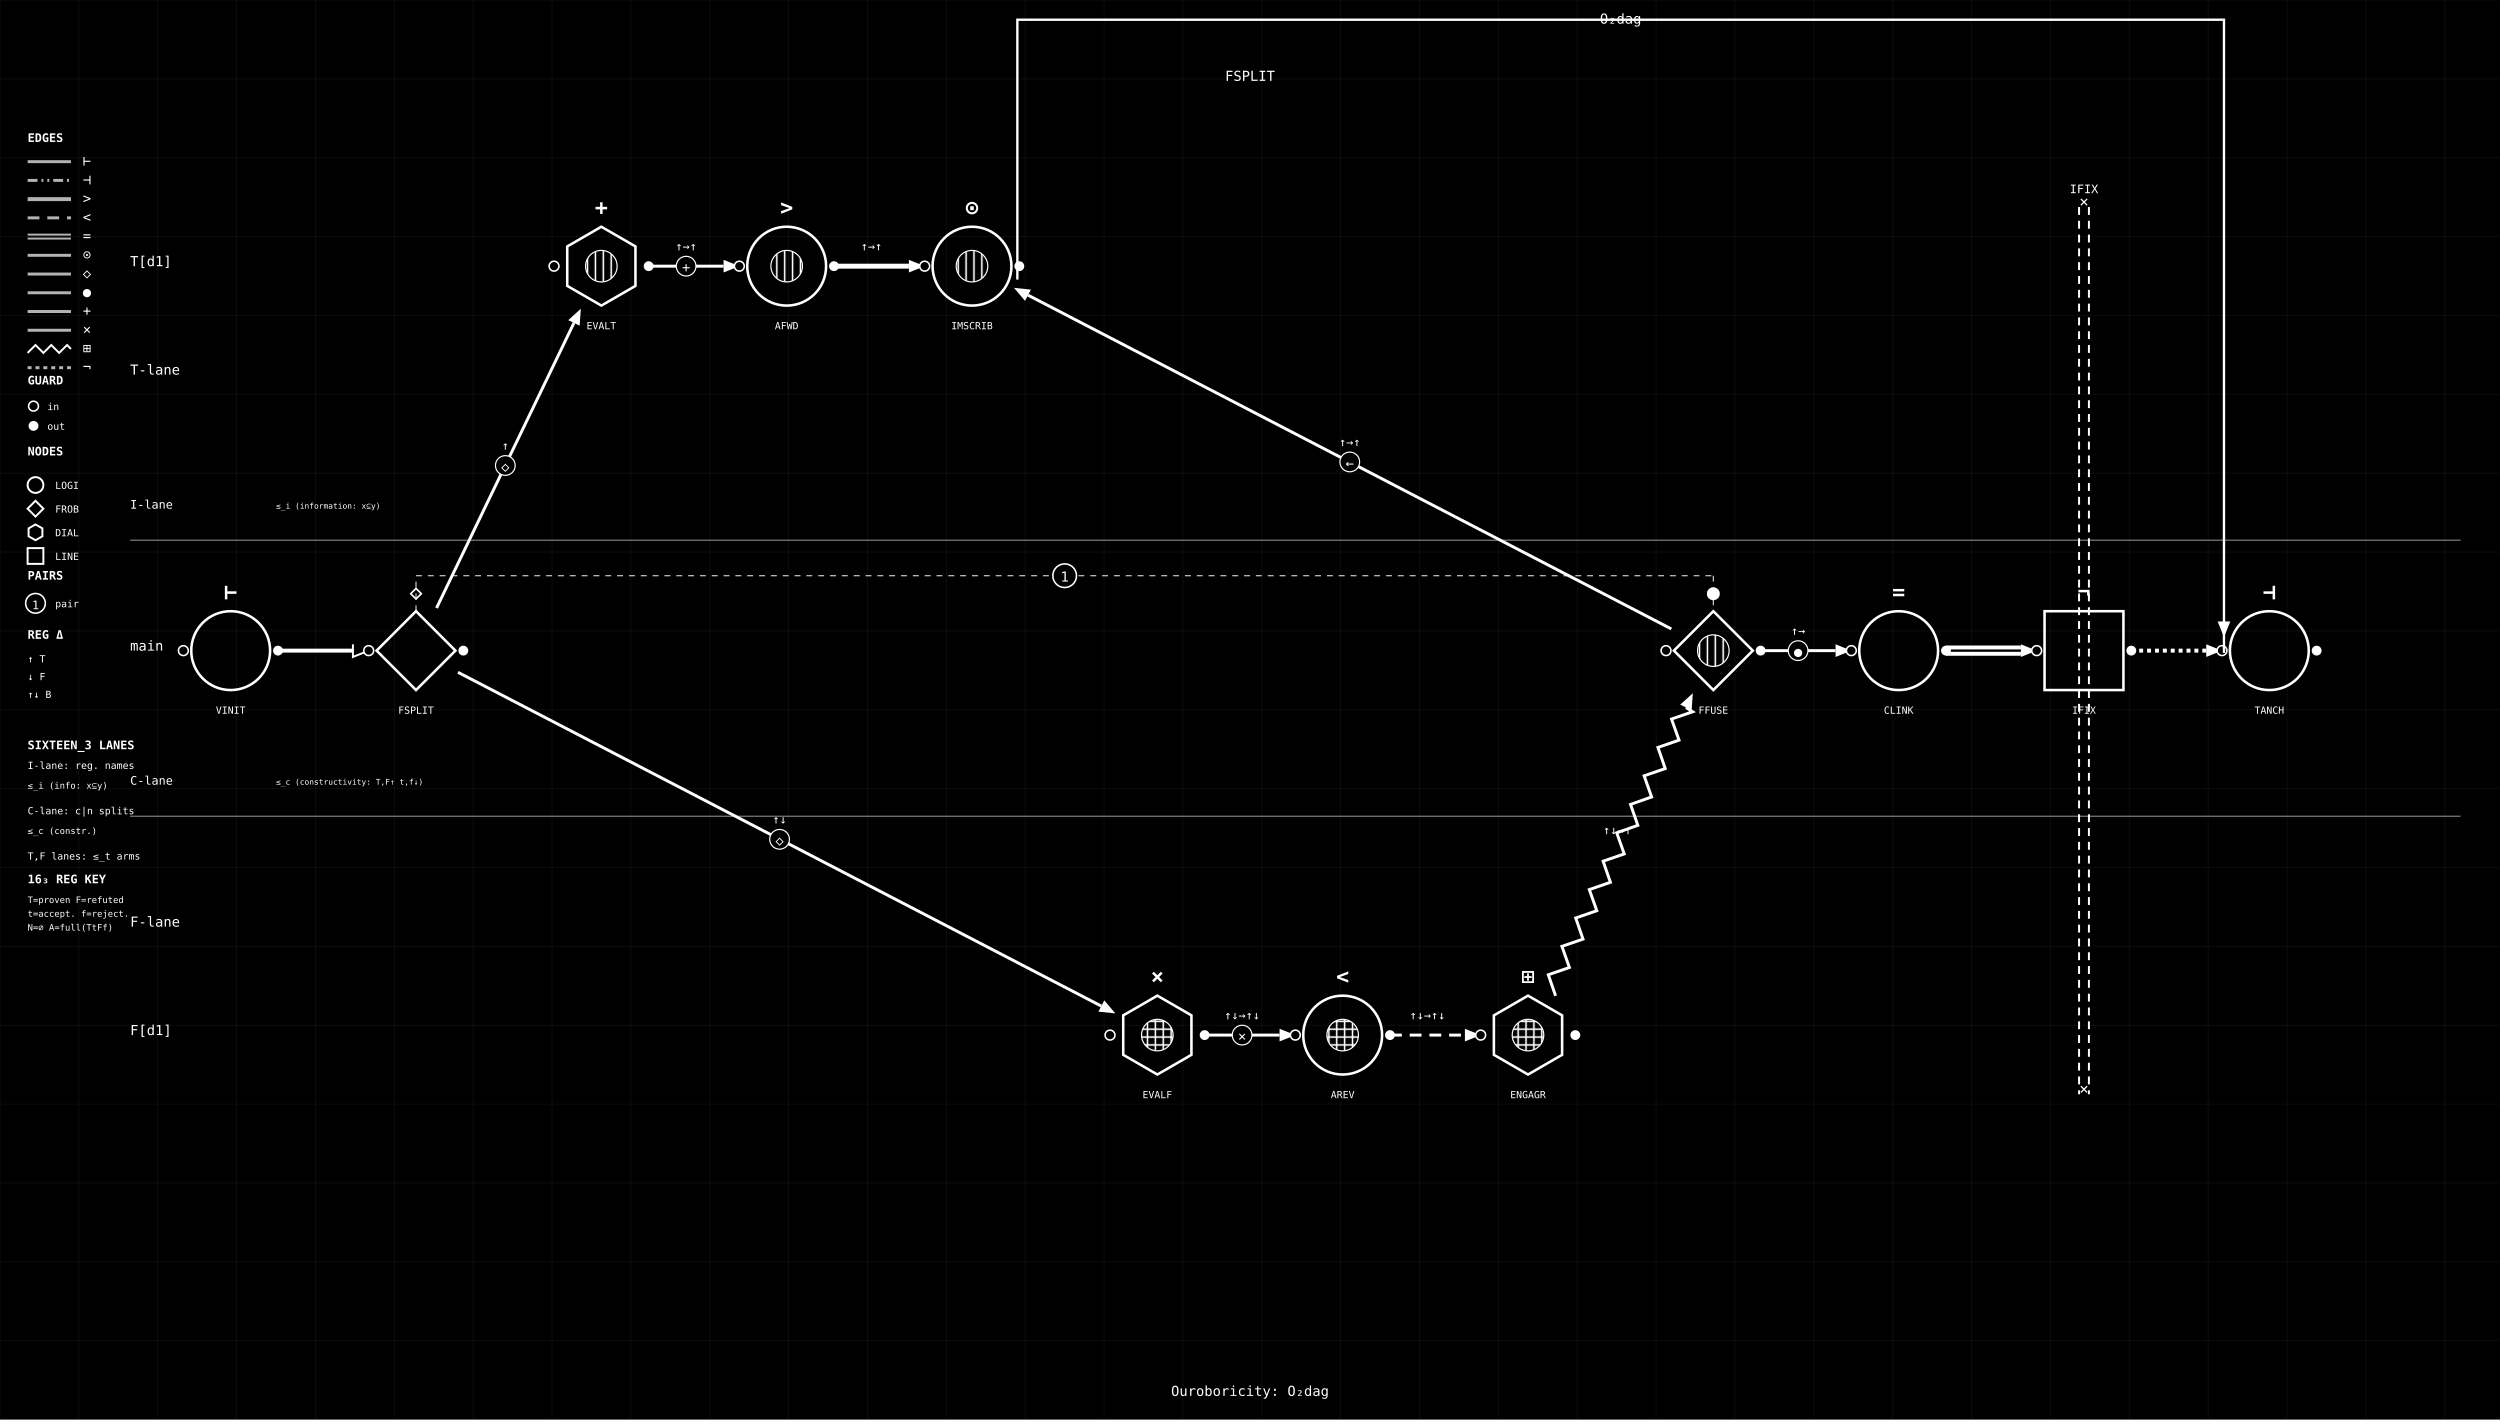
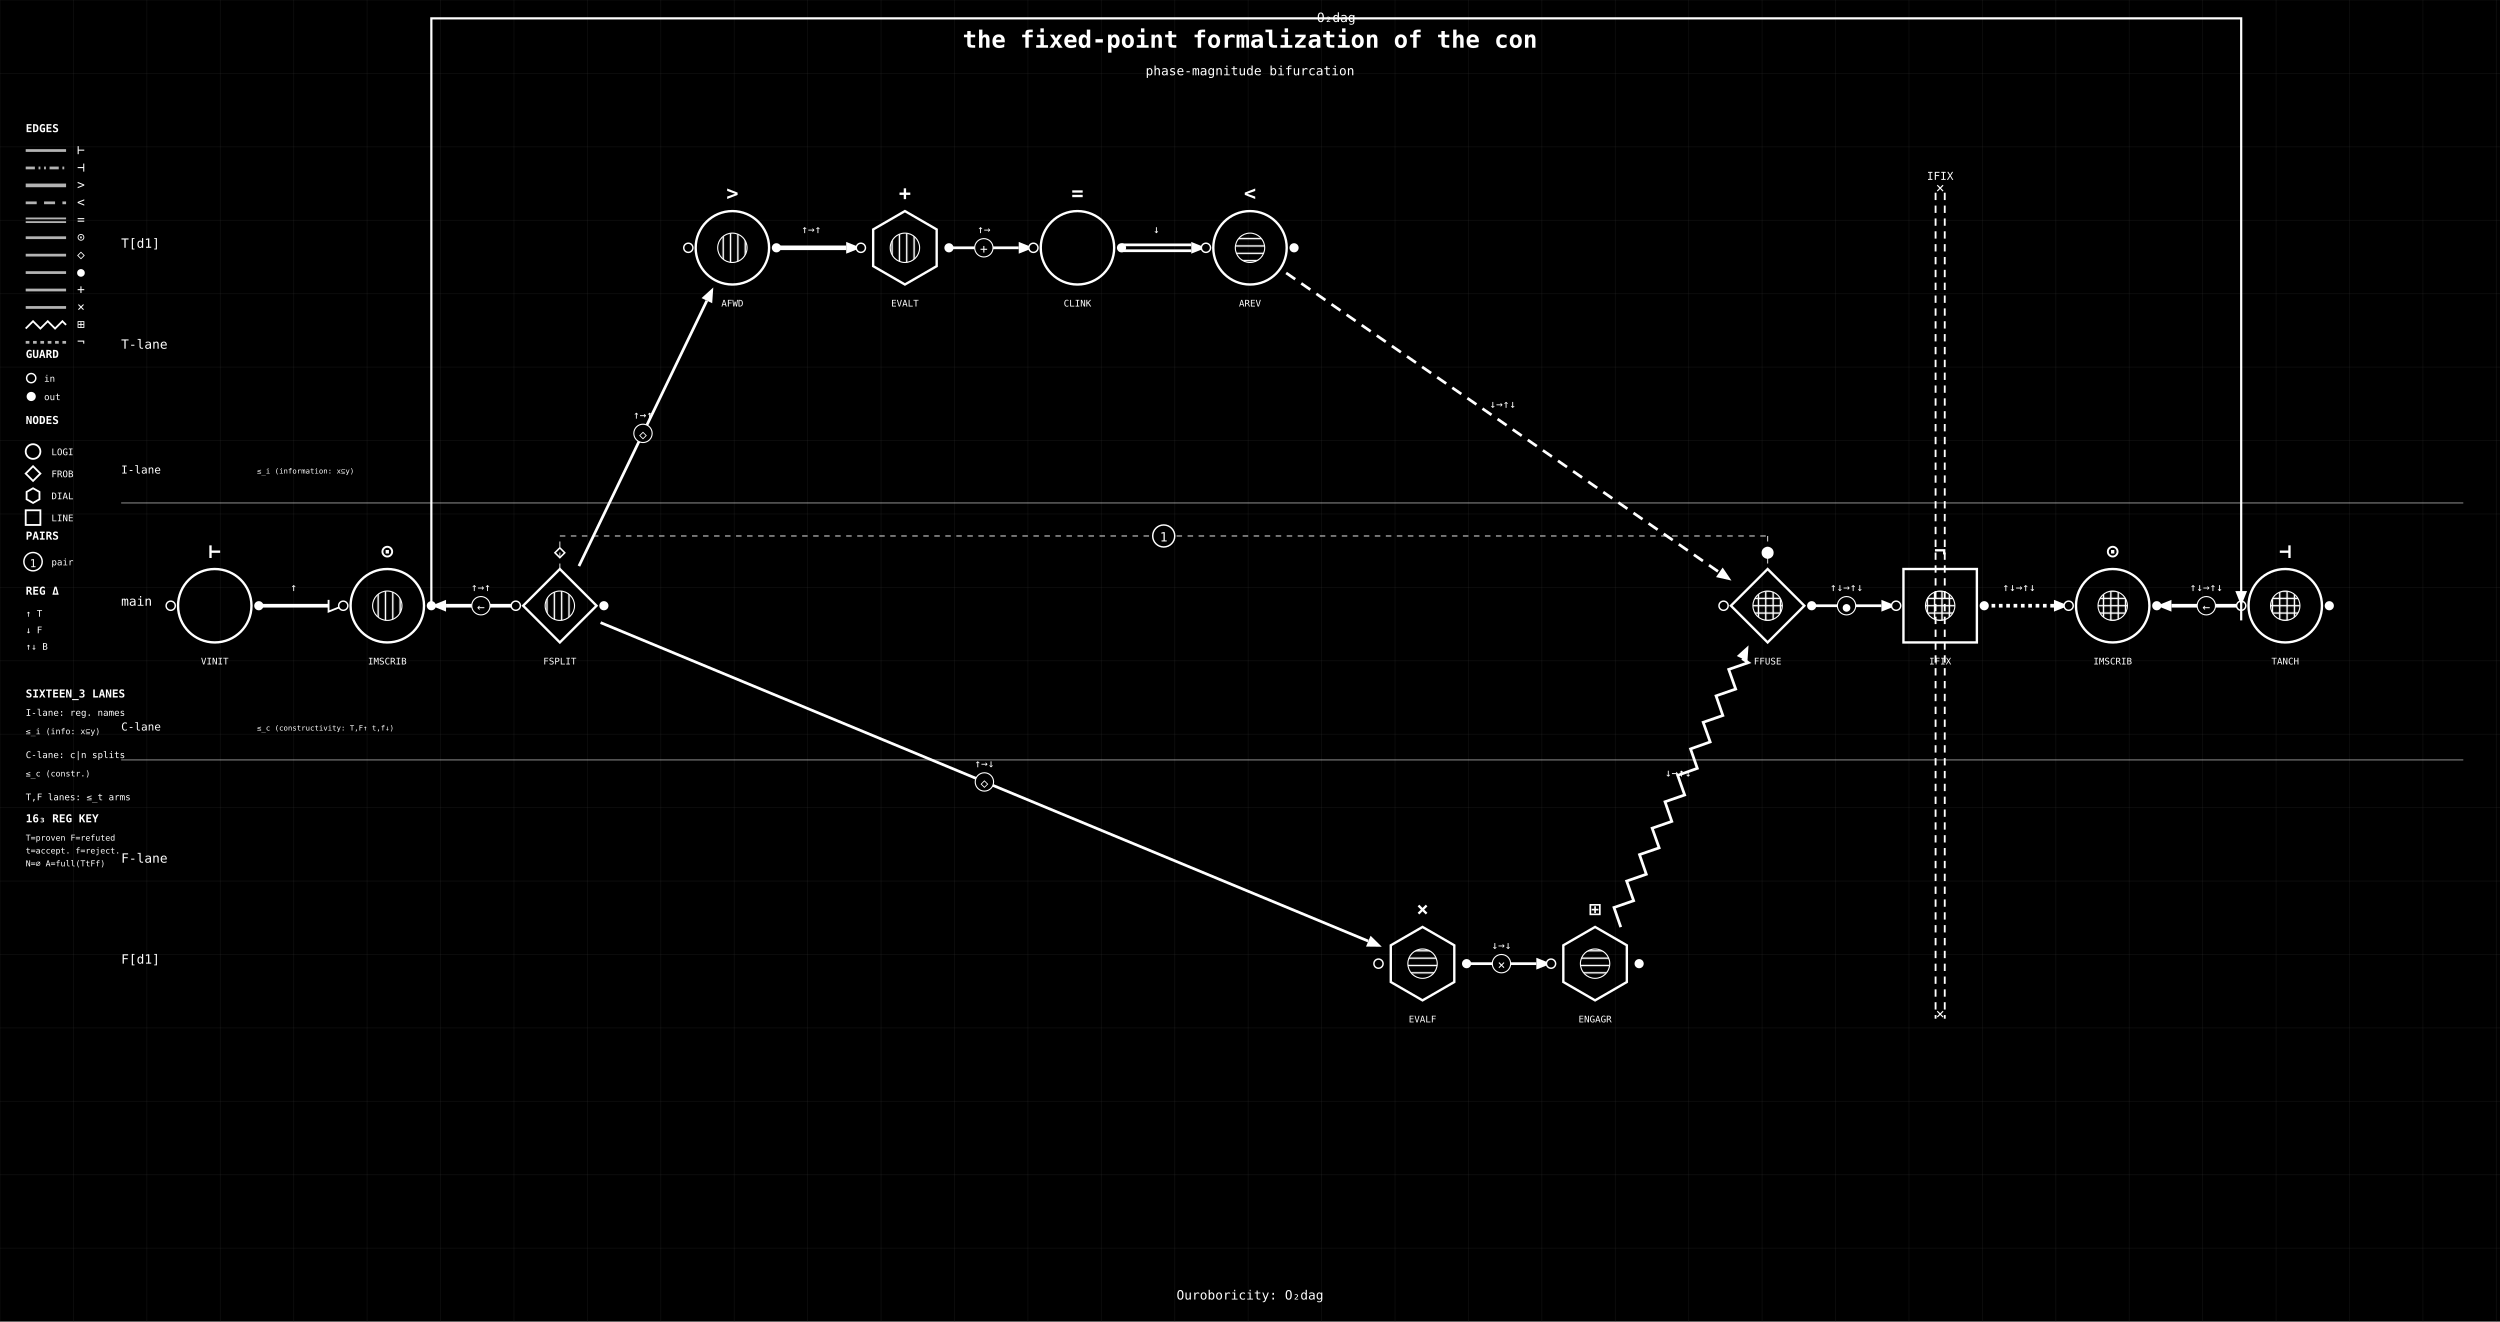
- <svg xmlns="http://www.w3.org/2000/svg" viewBox="0 0 1268 720">
-   <rect width="1268" height="720" fill="#000000" />
+ <svg xmlns="http://www.w3.org/2000/svg" viewBox="0 0 1362 720">
+   <rect width="1362" height="720" fill="#000000" />
  <defs>
    <pattern id="hatch-T" width="4" height="4" patternUnits="userSpaceOnUse">
      <path d="M2,0 L2,4" stroke="#ffffff" stroke-width="0.8" />
    </pattern>
    <pattern id="hatch-F" width="4" height="4" patternUnits="userSpaceOnUse">
      <path d="M0,2 L4,2" stroke="#ffffff" stroke-width="0.8" />
    </pattern>
    <pattern id="hatch-B" width="4" height="4" patternUnits="userSpaceOnUse">
      <path d="M2,0 L2,4 M0,2 L4,2" stroke="#ffffff" stroke-width="0.8" />
    </pattern>
  </defs>
  <line x1="0.0" y1="0.0" x2="0.0" y2="720.0" stroke="#333333" stroke-width="0.4" opacity="0.3" />
  <line x1="40.0" y1="0.0" x2="40.0" y2="720.0" stroke="#333333" stroke-width="0.4" opacity="0.3" />
  <line x1="80.0" y1="0.0" x2="80.0" y2="720.0" stroke="#333333" stroke-width="0.4" opacity="0.3" />
  <line x1="120.0" y1="0.0" x2="120.0" y2="720.0" stroke="#333333" stroke-width="0.4" opacity="0.3" />
  <line x1="160.0" y1="0.0" x2="160.0" y2="720.0" stroke="#333333" stroke-width="0.4" opacity="0.3" />
  <line x1="200.0" y1="0.0" x2="200.0" y2="720.0" stroke="#333333" stroke-width="0.4" opacity="0.3" />
  <line x1="240.0" y1="0.0" x2="240.0" y2="720.0" stroke="#333333" stroke-width="0.4" opacity="0.3" />
  <line x1="280.0" y1="0.0" x2="280.0" y2="720.0" stroke="#333333" stroke-width="0.4" opacity="0.3" />
  <line x1="320.0" y1="0.0" x2="320.0" y2="720.0" stroke="#333333" stroke-width="0.4" opacity="0.3" />
  <line x1="360.0" y1="0.0" x2="360.0" y2="720.0" stroke="#333333" stroke-width="0.4" opacity="0.3" />
  <line x1="400.0" y1="0.0" x2="400.0" y2="720.0" stroke="#333333" stroke-width="0.4" opacity="0.3" />
  <line x1="440.0" y1="0.0" x2="440.0" y2="720.0" stroke="#333333" stroke-width="0.4" opacity="0.3" />
  <line x1="480.0" y1="0.0" x2="480.0" y2="720.0" stroke="#333333" stroke-width="0.4" opacity="0.3" />
  <line x1="520.0" y1="0.0" x2="520.0" y2="720.0" stroke="#333333" stroke-width="0.4" opacity="0.3" />
  <line x1="560.0" y1="0.0" x2="560.0" y2="720.0" stroke="#333333" stroke-width="0.4" opacity="0.3" />
  <line x1="600.0" y1="0.0" x2="600.0" y2="720.0" stroke="#333333" stroke-width="0.4" opacity="0.3" />
  <line x1="640.0" y1="0.0" x2="640.0" y2="720.0" stroke="#333333" stroke-width="0.4" opacity="0.3" />
  <line x1="680.0" y1="0.0" x2="680.0" y2="720.0" stroke="#333333" stroke-width="0.4" opacity="0.3" />
  <line x1="720.0" y1="0.0" x2="720.0" y2="720.0" stroke="#333333" stroke-width="0.4" opacity="0.3" />
  <line x1="760.0" y1="0.0" x2="760.0" y2="720.0" stroke="#333333" stroke-width="0.4" opacity="0.3" />
  <line x1="800.0" y1="0.0" x2="800.0" y2="720.0" stroke="#333333" stroke-width="0.4" opacity="0.3" />
  <line x1="840.0" y1="0.0" x2="840.0" y2="720.0" stroke="#333333" stroke-width="0.4" opacity="0.3" />
  <line x1="880.0" y1="0.0" x2="880.0" y2="720.0" stroke="#333333" stroke-width="0.4" opacity="0.3" />
  <line x1="920.0" y1="0.0" x2="920.0" y2="720.0" stroke="#333333" stroke-width="0.4" opacity="0.3" />
  <line x1="960.0" y1="0.0" x2="960.0" y2="720.0" stroke="#333333" stroke-width="0.4" opacity="0.3" />
  <line x1="1000.0" y1="0.0" x2="1000.0" y2="720.0" stroke="#333333" stroke-width="0.4" opacity="0.3" />
  <line x1="1040.0" y1="0.0" x2="1040.0" y2="720.0" stroke="#333333" stroke-width="0.4" opacity="0.3" />
  <line x1="1080.0" y1="0.0" x2="1080.0" y2="720.0" stroke="#333333" stroke-width="0.4" opacity="0.3" />
  <line x1="1120.0" y1="0.0" x2="1120.0" y2="720.0" stroke="#333333" stroke-width="0.4" opacity="0.3" />
  <line x1="1160.0" y1="0.0" x2="1160.0" y2="720.0" stroke="#333333" stroke-width="0.4" opacity="0.3" />
  <line x1="1200.0" y1="0.0" x2="1200.0" y2="720.0" stroke="#333333" stroke-width="0.4" opacity="0.3" />
  <line x1="1240.0" y1="0.0" x2="1240.0" y2="720.0" stroke="#333333" stroke-width="0.4" opacity="0.3" />
-   <line x1="0.0" y1="0.0" x2="1268.0" y2="0.0" stroke="#333333" stroke-width="0.4" opacity="0.3" />
-   <line x1="0.0" y1="40.0" x2="1268.0" y2="40.0" stroke="#333333" stroke-width="0.4" opacity="0.3" />
-   <line x1="0.0" y1="80.0" x2="1268.0" y2="80.0" stroke="#333333" stroke-width="0.4" opacity="0.3" />
-   <line x1="0.0" y1="120.0" x2="1268.0" y2="120.0" stroke="#333333" stroke-width="0.4" opacity="0.3" />
-   <line x1="0.0" y1="160.0" x2="1268.0" y2="160.0" stroke="#333333" stroke-width="0.4" opacity="0.3" />
-   <line x1="0.0" y1="200.0" x2="1268.0" y2="200.0" stroke="#333333" stroke-width="0.4" opacity="0.3" />
-   <line x1="0.0" y1="240.0" x2="1268.0" y2="240.0" stroke="#333333" stroke-width="0.4" opacity="0.3" />
-   <line x1="0.0" y1="280.0" x2="1268.0" y2="280.0" stroke="#333333" stroke-width="0.4" opacity="0.3" />
-   <line x1="0.0" y1="320.0" x2="1268.0" y2="320.0" stroke="#333333" stroke-width="0.4" opacity="0.3" />
-   <line x1="0.0" y1="360.0" x2="1268.0" y2="360.0" stroke="#333333" stroke-width="0.4" opacity="0.3" />
-   <line x1="0.0" y1="400.0" x2="1268.0" y2="400.0" stroke="#333333" stroke-width="0.4" opacity="0.3" />
-   <line x1="0.0" y1="440.0" x2="1268.0" y2="440.0" stroke="#333333" stroke-width="0.4" opacity="0.3" />
-   <line x1="0.0" y1="480.0" x2="1268.0" y2="480.0" stroke="#333333" stroke-width="0.4" opacity="0.3" />
-   <line x1="0.0" y1="520.0" x2="1268.0" y2="520.0" stroke="#333333" stroke-width="0.4" opacity="0.3" />
-   <line x1="0.0" y1="560.0" x2="1268.0" y2="560.0" stroke="#333333" stroke-width="0.4" opacity="0.3" />
-   <line x1="0.0" y1="600.0" x2="1268.0" y2="600.0" stroke="#333333" stroke-width="0.4" opacity="0.3" />
-   <line x1="0.0" y1="640.0" x2="1268.0" y2="640.0" stroke="#333333" stroke-width="0.4" opacity="0.3" />
-   <line x1="0.0" y1="680.0" x2="1268.0" y2="680.0" stroke="#333333" stroke-width="0.4" opacity="0.3" />
-   <text x="634.0" y="26.0" fill="#ffffff" font-size="13" text-anchor="middle" font-family="monospace" font-weight="bold" />
-   <text x="634.0" y="41.0" fill="#ffffff" font-size="7" text-anchor="middle" font-family="monospace">FSPLIT</text>
+   <line x1="1280.0" y1="0.0" x2="1280.0" y2="720.0" stroke="#333333" stroke-width="0.4" opacity="0.3" />
+   <line x1="1320.0" y1="0.0" x2="1320.0" y2="720.0" stroke="#333333" stroke-width="0.4" opacity="0.3" />
+   <line x1="1360.0" y1="0.0" x2="1360.0" y2="720.0" stroke="#333333" stroke-width="0.4" opacity="0.3" />
+   <line x1="0.0" y1="0.0" x2="1362.0" y2="0.0" stroke="#333333" stroke-width="0.4" opacity="0.3" />
+   <line x1="0.0" y1="40.0" x2="1362.0" y2="40.0" stroke="#333333" stroke-width="0.4" opacity="0.3" />
+   <line x1="0.0" y1="80.0" x2="1362.0" y2="80.0" stroke="#333333" stroke-width="0.4" opacity="0.3" />
+   <line x1="0.0" y1="120.0" x2="1362.0" y2="120.0" stroke="#333333" stroke-width="0.4" opacity="0.3" />
+   <line x1="0.0" y1="160.0" x2="1362.0" y2="160.0" stroke="#333333" stroke-width="0.4" opacity="0.3" />
+   <line x1="0.0" y1="200.0" x2="1362.0" y2="200.0" stroke="#333333" stroke-width="0.4" opacity="0.3" />
+   <line x1="0.0" y1="240.0" x2="1362.0" y2="240.0" stroke="#333333" stroke-width="0.4" opacity="0.3" />
+   <line x1="0.0" y1="280.0" x2="1362.0" y2="280.0" stroke="#333333" stroke-width="0.4" opacity="0.3" />
+   <line x1="0.0" y1="320.0" x2="1362.0" y2="320.0" stroke="#333333" stroke-width="0.4" opacity="0.3" />
+   <line x1="0.0" y1="360.0" x2="1362.0" y2="360.0" stroke="#333333" stroke-width="0.4" opacity="0.3" />
+   <line x1="0.0" y1="400.0" x2="1362.0" y2="400.0" stroke="#333333" stroke-width="0.4" opacity="0.3" />
+   <line x1="0.0" y1="440.0" x2="1362.0" y2="440.0" stroke="#333333" stroke-width="0.4" opacity="0.3" />
+   <line x1="0.0" y1="480.0" x2="1362.0" y2="480.0" stroke="#333333" stroke-width="0.4" opacity="0.3" />
+   <line x1="0.0" y1="520.0" x2="1362.0" y2="520.0" stroke="#333333" stroke-width="0.4" opacity="0.3" />
+   <line x1="0.0" y1="560.0" x2="1362.0" y2="560.0" stroke="#333333" stroke-width="0.4" opacity="0.3" />
+   <line x1="0.0" y1="600.0" x2="1362.0" y2="600.0" stroke="#333333" stroke-width="0.4" opacity="0.3" />
+   <line x1="0.0" y1="640.0" x2="1362.0" y2="640.0" stroke="#333333" stroke-width="0.4" opacity="0.3" />
+   <line x1="0.0" y1="680.0" x2="1362.0" y2="680.0" stroke="#333333" stroke-width="0.4" opacity="0.3" />
+   <text x="681.0" y="26.0" fill="#ffffff" font-size="13" text-anchor="middle" font-family="monospace" font-weight="bold">the fixed-point formalization of the con</text>
+   <text x="681.0" y="41.0" fill="#ffffff" font-size="7" text-anchor="middle" font-family="monospace">phase-magnitude bifurcation</text>
  <text x="66.0" y="190.0" fill="#ffffff" font-size="7" text-anchor="start" font-family="monospace">T-lane</text>
  <text x="66.0" y="135.0" fill="#ffffff" font-size="7" text-anchor="start" font-family="monospace">T[d1]</text>
  <text x="66.0" y="470.0" fill="#ffffff" font-size="7" text-anchor="start" font-family="monospace">F-lane</text>
  <text x="66.0" y="525.0" fill="#ffffff" font-size="7" text-anchor="start" font-family="monospace">F[d1]</text>
  <text x="66.0" y="330.0" fill="#ffffff" font-size="7" text-anchor="start" font-family="monospace">main</text>
  <text x="66.0" y="258.0" fill="#ffffff" font-size="6" text-anchor="start" font-family="monospace">I-lane</text>
  <text x="140.0" y="258.0" fill="#ffffff" font-size="4" text-anchor="start" font-family="monospace">≤_i (information: x⊆y)</text>
-   <line x1="66.0" y1="274.0" x2="1248.0" y2="274.0" stroke="#ffffff" stroke-width="0.6" opacity="0.5" />
+   <line x1="66.0" y1="274.0" x2="1342.0" y2="274.0" stroke="#ffffff" stroke-width="0.6" opacity="0.5" />
  <text x="66.0" y="398.0" fill="#ffffff" font-size="6" text-anchor="start" font-family="monospace">C-lane</text>
  <text x="140.0" y="398.0" fill="#ffffff" font-size="4" text-anchor="start" font-family="monospace">≤_c (constructivity: T,F↑ t,f↓)</text>
-   <line x1="66.0" y1="414.0" x2="1248.0" y2="414.0" stroke="#ffffff" stroke-width="0.6" opacity="0.5" />
+   <line x1="66.0" y1="414.0" x2="1342.0" y2="414.0" stroke="#ffffff" stroke-width="0.6" opacity="0.5" />
  <line x1="1054.5" y1="105.0" x2="1054.5" y2="555.0" stroke="#ffffff" stroke-width="1.0" opacity="1.0" stroke-dasharray="4,3" />
  <line x1="1059.5" y1="105.0" x2="1059.5" y2="555.0" stroke="#ffffff" stroke-width="1.0" opacity="1.0" stroke-dasharray="4,3" />
  <text x="1057.0" y="105.0" fill="#ffffff" font-size="8" text-anchor="middle" font-family="monospace">×</text>
  <text x="1057.0" y="555.0" fill="#ffffff" font-size="8" text-anchor="middle" font-family="monospace">×</text>
  <text x="1057.0" y="98.0" fill="#ffffff" font-size="6" text-anchor="middle" font-family="monospace">IFIX</text>
-   <line x1="211.0" y1="310.0" x2="211.0" y2="292.0" stroke="#ffffff" stroke-width="0.6" opacity="0.8" stroke-dasharray="3,3" />
-   <line x1="211.0" y1="292.0" x2="869.0" y2="292.0" stroke="#ffffff" stroke-width="0.6" opacity="0.8" stroke-dasharray="3,3" />
-   <line x1="869.0" y1="292.0" x2="869.0" y2="310.0" stroke="#ffffff" stroke-width="0.6" opacity="0.8" stroke-dasharray="3,3" />
-   <circle cx="540.0" cy="292.0" r="6" fill="#000000" stroke="#ffffff" stroke-width="0.8" />
-   <text x="540.0" y="295.0" fill="#ffffff" font-size="7" text-anchor="middle" font-family="monospace">1</text>
-   <line x1="221.4" y1="308.4" x2="291.1" y2="163.8" stroke="#ffffff" stroke-width="1.5" opacity="1.0" />
-   <polygon points="294.6,156.6 294.0,165.2 288.2,162.4" fill="#ffffff" />
-   <circle cx="256.3" cy="236.1" r="5" fill="#000000" stroke="#ffffff" stroke-width="0.6" />
-   <text x="256.3" y="239.1" fill="#ffffff" font-size="7" text-anchor="middle" font-family="monospace">◇</text>
-   <text x="256.3" y="228.1" fill="#ffffff" font-size="6" text-anchor="middle" font-family="monospace">↑</text>
-   <line x1="329.0" y1="135.0" x2="367.0" y2="135.0" stroke="#ffffff" stroke-width="1.5" opacity="1.0" />
-   <polygon points="375.0,135.0 367.0,138.2 367.0,131.8" fill="#ffffff" />
-   <circle cx="348.0" cy="135.0" r="5" fill="#000000" stroke="#ffffff" stroke-width="0.6" />
-   <text x="348.0" y="138.0" fill="#ffffff" font-size="7" text-anchor="middle" font-family="monospace">+</text>
-   <text x="348.0" y="127.0" fill="#ffffff" font-size="6" text-anchor="middle" font-family="monospace">↑→↑</text>
+   <line x1="305.0" y1="310.0" x2="305.0" y2="292.0" stroke="#ffffff" stroke-width="0.6" opacity="0.8" stroke-dasharray="3,3" />
+   <line x1="305.0" y1="292.0" x2="963.0" y2="292.0" stroke="#ffffff" stroke-width="0.6" opacity="0.8" stroke-dasharray="3,3" />
+   <line x1="963.0" y1="292.0" x2="963.0" y2="310.0" stroke="#ffffff" stroke-width="0.6" opacity="0.8" stroke-dasharray="3,3" />
+   <circle cx="634.0" cy="292.0" r="6" fill="#000000" stroke="#ffffff" stroke-width="0.8" />
+   <text x="634.0" y="295.0" fill="#ffffff" font-size="7" text-anchor="middle" font-family="monospace">1</text>
+   <line x1="315.4" y1="308.4" x2="385.1" y2="163.8" stroke="#ffffff" stroke-width="1.5" opacity="1.0" />
+   <polygon points="388.6,156.6 388.0,165.2 382.2,162.4" fill="#ffffff" />
+   <circle cx="350.3" cy="236.1" r="5" fill="#000000" stroke="#ffffff" stroke-width="0.6" />
+   <text x="350.3" y="239.1" fill="#ffffff" font-size="7" text-anchor="middle" font-family="monospace">◇</text>
+   <text x="350.3" y="228.1" fill="#ffffff" font-size="6" text-anchor="middle" font-family="monospace">↑→↑</text>
  <line x1="423.0" y1="135.0" x2="461.0" y2="135.0" stroke="#ffffff" stroke-width="2.5" opacity="1.0" />
  <polygon points="469.0,135.0 461.0,138.2 461.0,131.8" fill="#ffffff" />
  <text x="442.0" y="127.0" fill="#ffffff" font-size="6" text-anchor="middle" font-family="monospace">↑→↑</text>
-   <line x1="521.4" y1="149.7" x2="847.7" y2="319.0" stroke="#ffffff" stroke-width="1.5" opacity="1.0" />
-   <polygon points="514.3,146.0 522.9,146.9 519.9,152.6" fill="#ffffff" />
-   <circle cx="684.6" cy="234.3" r="5" fill="#000000" stroke="#ffffff" stroke-width="0.6" />
-   <text x="684.6" y="237.3" fill="#ffffff" font-size="7" text-anchor="middle" font-family="monospace">←</text>
-   <text x="684.6" y="226.3" fill="#ffffff" font-size="6" text-anchor="middle" font-family="monospace">↑→↑</text>
-   <line x1="232.3" y1="341.0" x2="558.6" y2="510.3" stroke="#ffffff" stroke-width="1.5" opacity="1.0" />
-   <polygon points="565.7,514.0 557.1,513.1 560.1,507.4" fill="#ffffff" />
-   <circle cx="395.4" cy="425.7" r="5" fill="#000000" stroke="#ffffff" stroke-width="0.6" />
-   <text x="395.4" y="428.7" fill="#ffffff" font-size="7" text-anchor="middle" font-family="monospace">◇</text>
-   <text x="395.4" y="417.7" fill="#ffffff" font-size="6" text-anchor="middle" font-family="monospace">↑↓</text>
-   <line x1="611.0" y1="525.0" x2="649.0" y2="525.0" stroke="#ffffff" stroke-width="1.5" opacity="1.0" />
-   <polygon points="657.0,525.0 649.0,528.2 649.0,521.8" fill="#ffffff" />
-   <circle cx="630.0" cy="525.0" r="5" fill="#000000" stroke="#ffffff" stroke-width="0.6" />
-   <text x="630.0" y="528.0" fill="#ffffff" font-size="7" text-anchor="middle" font-family="monospace">×</text>
-   <text x="630.0" y="517.0" fill="#ffffff" font-size="6" text-anchor="middle" font-family="monospace">↑↓→↑↓</text>
-   <line x1="705.0" y1="525.0" x2="743.0" y2="525.0" stroke="#ffffff" stroke-width="1.5" opacity="1.0" stroke-dasharray="6,4" />
-   <polygon points="751.0,525.0 743.0,528.2 743.0,521.8" fill="#ffffff" />
-   <text x="724.0" y="517.0" fill="#ffffff" font-size="6" text-anchor="middle" font-family="monospace">↑↓→↑↓</text>
-   <polyline points="789.0,505.1 785.3,494.4 796.0,490.7 792.2,480.0 802.9,476.3 799.2,465.6 809.9,461.9 806.1,451.2 816.8,447.5 813.1,436.8 823.8,433.1 820.0,422.4 830.7,418.6 827.0,408.0 837.7,404.2 833.9,393.5 844.6,389.8 840.9,379.1 851.6,375.4 847.8,364.7 858.5,361.0 855.1,358.8" fill="none" stroke="#ffffff" stroke-width="1.5" />
-   <polygon points="858.6,351.6 858.0,360.2 852.2,357.4" fill="#ffffff" />
-   <text x="820.3" y="423.1" fill="#ffffff" font-size="6" text-anchor="middle" font-family="monospace">↑↓→↑</text>
+   <line x1="517.0" y1="135.0" x2="555.0" y2="135.0" stroke="#ffffff" stroke-width="1.5" opacity="1.0" />
+   <polygon points="563.0,135.0 555.0,138.2 555.0,131.8" fill="#ffffff" />
+   <circle cx="536.0" cy="135.0" r="5" fill="#000000" stroke="#ffffff" stroke-width="0.6" />
+   <text x="536.0" y="138.0" fill="#ffffff" font-size="7" text-anchor="middle" font-family="monospace">+</text>
+   <text x="536.0" y="127.0" fill="#ffffff" font-size="6" text-anchor="middle" font-family="monospace">↑→</text>
+   <line x1="611.0" y1="133.4" x2="649.0" y2="133.4" stroke="#ffffff" stroke-width="1.5" opacity="1.0" />
+   <line x1="611.0" y1="136.6" x2="649.0" y2="136.6" stroke="#ffffff" stroke-width="1.5" opacity="1.0" />
+   <polygon points="657.0,135.0 649.0,138.2 649.0,131.8" fill="#ffffff" />
+   <text x="630.0" y="127.0" fill="#ffffff" font-size="6" text-anchor="middle" font-family="monospace">↓</text>
+   <line x1="700.7" y1="148.7" x2="936.7" y2="311.8" stroke="#ffffff" stroke-width="1.5" opacity="1.0" stroke-dasharray="6,4" />
+   <polygon points="943.3,316.3 934.9,314.4 938.5,309.2" fill="#ffffff" />
+   <text x="818.7" y="222.2" fill="#ffffff" font-size="6" text-anchor="middle" font-family="monospace">↓→↑↓</text>
+   <line x1="327.2" y1="339.2" x2="745.4" y2="512.7" stroke="#ffffff" stroke-width="1.5" opacity="1.0" />
+   <polygon points="752.8,515.8 744.2,515.7 746.7,509.8" fill="#ffffff" />
+   <circle cx="536.3" cy="426.0" r="5" fill="#000000" stroke="#ffffff" stroke-width="0.6" />
+   <text x="536.3" y="429.0" fill="#ffffff" font-size="7" text-anchor="middle" font-family="monospace">◇</text>
+   <text x="536.3" y="418.0" fill="#ffffff" font-size="6" text-anchor="middle" font-family="monospace">↑→↓</text>
+   <line x1="799.0" y1="525.0" x2="837.0" y2="525.0" stroke="#ffffff" stroke-width="1.5" opacity="1.0" />
+   <polygon points="845.0,525.0 837.0,528.2 837.0,521.8" fill="#ffffff" />
+   <circle cx="818.0" cy="525.0" r="5" fill="#000000" stroke="#ffffff" stroke-width="0.6" />
+   <text x="818.0" y="528.0" fill="#ffffff" font-size="7" text-anchor="middle" font-family="monospace">×</text>
+   <text x="818.0" y="517.0" fill="#ffffff" font-size="6" text-anchor="middle" font-family="monospace">↓→↓</text>
+   <polyline points="883.0,505.1 879.3,494.4 890.0,490.7 886.2,480.0 896.9,476.3 893.2,465.6 903.9,461.9 900.1,451.2 910.8,447.5 907.1,436.8 917.8,433.1 914.0,422.4 924.7,418.6 921.0,408.0 931.7,404.2 927.9,393.5 938.6,389.8 934.9,379.1 945.6,375.4 941.8,364.7 952.5,361.0 949.1,358.8" fill="none" stroke="#ffffff" stroke-width="1.5" />
+   <polygon points="952.6,351.6 952.0,360.2 946.2,357.4" fill="#ffffff" />
+   <text x="914.3" y="423.1" fill="#ffffff" font-size="6" text-anchor="middle" font-family="monospace">↓→↑↓</text>
  <line x1="141.0" y1="330.0" x2="179.0" y2="330.0" stroke="#ffffff" stroke-width="2.0" opacity="1.0" />
  <polyline points="187.0,330.0 179.0,333.2 179.0,326.8" fill="none" stroke="#ffffff" stroke-width="1.0" />
-   <line x1="987.0" y1="328.4" x2="1025.0" y2="328.4" stroke="#ffffff" stroke-width="2.0" opacity="1.0" />
-   <line x1="987.0" y1="331.6" x2="1025.0" y2="331.6" stroke="#ffffff" stroke-width="2.0" opacity="1.0" />
-   <polygon points="1033.0,330.0 1025.0,333.2 1025.0,326.8" fill="#ffffff" />
+   <text x="160.0" y="322.0" fill="#ffffff" font-size="6" text-anchor="middle" font-family="monospace">↑</text>
+   <line x1="243.0" y1="330.0" x2="281.0" y2="330.0" stroke="#ffffff" stroke-width="2.0" opacity="1.0" />
+   <polygon points="235.0,330.0 243.0,326.8 243.0,333.2" fill="#ffffff" />
+   <circle cx="262.0" cy="330.0" r="5" fill="#000000" stroke="#ffffff" stroke-width="0.6" />
+   <text x="262.0" y="333.0" fill="#ffffff" font-size="7" text-anchor="middle" font-family="monospace">←</text>
+   <text x="262.0" y="322.0" fill="#ffffff" font-size="6" text-anchor="middle" font-family="monospace">↑→↑</text>
  <line x1="1081.0" y1="330.0" x2="1119.0" y2="330.0" stroke="#ffffff" stroke-width="2.0" opacity="1.0" stroke-dasharray="2,2" />
  <polygon points="1127.0,330.0 1119.0,333.2 1119.0,326.8" fill="#ffffff" />
-   <line x1="893.0" y1="330.0" x2="931.0" y2="330.0" stroke="#ffffff" stroke-width="1.5" opacity="1.0" />
-   <polygon points="939.0,330.0 931.0,333.2 931.0,326.8" fill="#ffffff" />
-   <circle cx="912.0" cy="330.0" r="5" fill="#000000" stroke="#ffffff" stroke-width="0.6" />
-   <text x="912.0" y="333.0" fill="#ffffff" font-size="7" text-anchor="middle" font-family="monospace">●</text>
-   <text x="912.0" y="322.0" fill="#ffffff" font-size="6" text-anchor="middle" font-family="monospace">↑→</text>
+   <text x="1100.0" y="322.0" fill="#ffffff" font-size="6" text-anchor="middle" font-family="monospace">↑↓→↑↓</text>
+   <line x1="1183.0" y1="330.0" x2="1221.0" y2="330.0" stroke="#ffffff" stroke-width="2.0" opacity="1.0" />
+   <polygon points="1175.0,330.0 1183.0,326.8 1183.0,333.2" fill="#ffffff" />
+   <circle cx="1202.0" cy="330.0" r="5" fill="#000000" stroke="#ffffff" stroke-width="0.6" />
+   <text x="1202.0" y="333.0" fill="#ffffff" font-size="7" text-anchor="middle" font-family="monospace">←</text>
+   <text x="1202.0" y="322.0" fill="#ffffff" font-size="6" text-anchor="middle" font-family="monospace">↑↓→↑↓</text>
+   <line x1="987.0" y1="330.0" x2="1025.0" y2="330.0" stroke="#ffffff" stroke-width="1.5" opacity="1.0" />
+   <polygon points="1033.0,330.0 1025.0,333.2 1025.0,326.8" fill="#ffffff" />
+   <circle cx="1006.0" cy="330.0" r="5" fill="#000000" stroke="#ffffff" stroke-width="0.6" />
+   <text x="1006.0" y="333.0" fill="#ffffff" font-size="7" text-anchor="middle" font-family="monospace">●</text>
+   <text x="1006.0" y="322.0" fill="#ffffff" font-size="6" text-anchor="middle" font-family="monospace">↑↓→↑↓</text>
  <circle fill="none" stroke="#ffffff" stroke-width="1.3" cx="117.0" cy="330.0" r="20.0" />
  <circle cx="93.0" cy="330.0" r="2.5" fill="#000000" stroke="#ffffff" stroke-width="0.8" />
  <circle cx="141.0" cy="330.0" r="2.5" fill="#ffffff" />
  <text x="117.0" y="304.0" fill="#ffffff" font-size="11" text-anchor="middle" font-family="monospace" font-weight="bold">⊢</text>
  <text x="117.0" y="362.0" fill="#ffffff" font-size="5" text-anchor="middle" font-family="monospace">VINIT</text>
-   <polygon fill="none" stroke="#ffffff" stroke-width="1.3" points="211.0,310.0 231.0,330 211.0,350.0 191.0,330" />
+   <circle fill="none" stroke="#ffffff" stroke-width="1.3" cx="211.0" cy="330.0" r="20.0" />
+   <circle cx="211.0" cy="330.0" r="8" fill="url(#hatch-T)" stroke="#ffffff" stroke-width="0.6" />
  <circle cx="187.0" cy="330.0" r="2.5" fill="#000000" stroke="#ffffff" stroke-width="0.8" />
  <circle cx="235.0" cy="330.0" r="2.5" fill="#ffffff" />
-   <text x="211.0" y="304.0" fill="#ffffff" font-size="11" text-anchor="middle" font-family="monospace" font-weight="bold">◇</text>
-   <text x="211.0" y="362.0" fill="#ffffff" font-size="5" text-anchor="middle" font-family="monospace">FSPLIT</text>
-   <polygon fill="none" stroke="#ffffff" stroke-width="1.3" points="322.3,145.0 305.0,155.0 287.7,145.0 287.7,125.0 305.0,115.0 322.3,125.0" />
-   <circle cx="305.0" cy="135.0" r="8" fill="url(#hatch-T)" stroke="#ffffff" stroke-width="0.6" />
-   <circle cx="281.0" cy="135.0" r="2.5" fill="#000000" stroke="#ffffff" stroke-width="0.8" />
-   <circle cx="329.0" cy="135.0" r="2.5" fill="#ffffff" />
-   <text x="305.0" y="109.0" fill="#ffffff" font-size="11" text-anchor="middle" font-family="monospace" font-weight="bold">+</text>
-   <text x="305.0" y="167.0" fill="#ffffff" font-size="5" text-anchor="middle" font-family="monospace">EVALT</text>
+   <text x="211.0" y="304.0" fill="#ffffff" font-size="11" text-anchor="middle" font-family="monospace" font-weight="bold">⊙</text>
+   <text x="211.0" y="362.0" fill="#ffffff" font-size="5" text-anchor="middle" font-family="monospace">IMSCRIB</text>
+   <polygon fill="none" stroke="#ffffff" stroke-width="1.3" points="305.0,310.0 325.0,330 305.0,350.0 285.0,330" />
+   <circle cx="305.0" cy="330.0" r="8" fill="url(#hatch-T)" stroke="#ffffff" stroke-width="0.6" />
+   <circle cx="281.0" cy="330.0" r="2.5" fill="#000000" stroke="#ffffff" stroke-width="0.8" />
+   <circle cx="329.0" cy="330.0" r="2.5" fill="#ffffff" />
+   <text x="305.0" y="304.0" fill="#ffffff" font-size="11" text-anchor="middle" font-family="monospace" font-weight="bold">◇</text>
+   <text x="305.0" y="362.0" fill="#ffffff" font-size="5" text-anchor="middle" font-family="monospace">FSPLIT</text>
  <circle fill="none" stroke="#ffffff" stroke-width="1.3" cx="399.0" cy="135.0" r="20.0" />
  <circle cx="399.0" cy="135.0" r="8" fill="url(#hatch-T)" stroke="#ffffff" stroke-width="0.6" />
  <circle cx="375.0" cy="135.0" r="2.5" fill="#000000" stroke="#ffffff" stroke-width="0.8" />
  <circle cx="423.0" cy="135.0" r="2.5" fill="#ffffff" />
  <text x="399.0" y="109.0" fill="#ffffff" font-size="11" text-anchor="middle" font-family="monospace" font-weight="bold">&gt;</text>
  <text x="399.0" y="167.0" fill="#ffffff" font-size="5" text-anchor="middle" font-family="monospace">AFWD</text>
-   <circle fill="none" stroke="#ffffff" stroke-width="1.3" cx="493.0" cy="135.0" r="20.0" />
+   <polygon fill="none" stroke="#ffffff" stroke-width="1.3" points="510.3,145.0 493.0,155.0 475.7,145.0 475.7,125.0 493.0,115.0 510.3,125.0" />
  <circle cx="493.0" cy="135.0" r="8" fill="url(#hatch-T)" stroke="#ffffff" stroke-width="0.6" />
  <circle cx="469.0" cy="135.0" r="2.5" fill="#000000" stroke="#ffffff" stroke-width="0.8" />
  <circle cx="517.0" cy="135.0" r="2.5" fill="#ffffff" />
-   <text x="493.0" y="109.0" fill="#ffffff" font-size="11" text-anchor="middle" font-family="monospace" font-weight="bold">⊙</text>
-   <text x="493.0" y="167.0" fill="#ffffff" font-size="5" text-anchor="middle" font-family="monospace">IMSCRIB</text>
-   <polygon fill="none" stroke="#ffffff" stroke-width="1.3" points="604.3,535.0 587.0,545.0 569.7,535.0 569.7,515.0 587.0,505.0 604.3,515.0" />
-   <circle cx="587.0" cy="525.0" r="8" fill="url(#hatch-B)" stroke="#ffffff" stroke-width="0.6" />
-   <circle cx="563.0" cy="525.0" r="2.5" fill="#000000" stroke="#ffffff" stroke-width="0.8" />
-   <circle cx="611.0" cy="525.0" r="2.5" fill="#ffffff" />
-   <text x="587.0" y="499.0" fill="#ffffff" font-size="11" text-anchor="middle" font-family="monospace" font-weight="bold">×</text>
-   <text x="587.0" y="557.0" fill="#ffffff" font-size="5" text-anchor="middle" font-family="monospace">EVALF</text>
-   <circle fill="none" stroke="#ffffff" stroke-width="1.3" cx="681.0" cy="525.0" r="20.0" />
-   <circle cx="681.0" cy="525.0" r="8" fill="url(#hatch-B)" stroke="#ffffff" stroke-width="0.6" />
-   <circle cx="657.0" cy="525.0" r="2.5" fill="#000000" stroke="#ffffff" stroke-width="0.8" />
-   <circle cx="705.0" cy="525.0" r="2.5" fill="#ffffff" />
-   <text x="681.0" y="499.0" fill="#ffffff" font-size="11" text-anchor="middle" font-family="monospace" font-weight="bold">&lt;</text>
-   <text x="681.0" y="557.0" fill="#ffffff" font-size="5" text-anchor="middle" font-family="monospace">AREV</text>
+   <text x="493.0" y="109.0" fill="#ffffff" font-size="11" text-anchor="middle" font-family="monospace" font-weight="bold">+</text>
+   <text x="493.0" y="167.0" fill="#ffffff" font-size="5" text-anchor="middle" font-family="monospace">EVALT</text>
+   <circle fill="none" stroke="#ffffff" stroke-width="1.3" cx="587.0" cy="135.0" r="20.0" />
+   <circle cx="563.0" cy="135.0" r="2.5" fill="#000000" stroke="#ffffff" stroke-width="0.8" />
+   <circle cx="611.0" cy="135.0" r="2.5" fill="#ffffff" />
+   <text x="587.0" y="109.0" fill="#ffffff" font-size="11" text-anchor="middle" font-family="monospace" font-weight="bold">=</text>
+   <text x="587.0" y="167.0" fill="#ffffff" font-size="5" text-anchor="middle" font-family="monospace">CLINK</text>
+   <circle fill="none" stroke="#ffffff" stroke-width="1.3" cx="681.0" cy="135.0" r="20.0" />
+   <circle cx="681.0" cy="135.0" r="8" fill="url(#hatch-F)" stroke="#ffffff" stroke-width="0.6" />
+   <circle cx="657.0" cy="135.0" r="2.5" fill="#000000" stroke="#ffffff" stroke-width="0.8" />
+   <circle cx="705.0" cy="135.0" r="2.5" fill="#ffffff" />
+   <text x="681.0" y="109.0" fill="#ffffff" font-size="11" text-anchor="middle" font-family="monospace" font-weight="bold">&lt;</text>
+   <text x="681.0" y="167.0" fill="#ffffff" font-size="5" text-anchor="middle" font-family="monospace">AREV</text>
  <polygon fill="none" stroke="#ffffff" stroke-width="1.3" points="792.3,535.0 775.0,545.0 757.7,535.0 757.7,515.0 775.0,505.0 792.3,515.0" />
-   <circle cx="775.0" cy="525.0" r="8" fill="url(#hatch-B)" stroke="#ffffff" stroke-width="0.6" />
+   <circle cx="775.0" cy="525.0" r="8" fill="url(#hatch-F)" stroke="#ffffff" stroke-width="0.6" />
  <circle cx="751.0" cy="525.0" r="2.5" fill="#000000" stroke="#ffffff" stroke-width="0.8" />
  <circle cx="799.0" cy="525.0" r="2.5" fill="#ffffff" />
-   <text x="775.0" y="499.0" fill="#ffffff" font-size="11" text-anchor="middle" font-family="monospace" font-weight="bold">⊞</text>
-   <text x="775.0" y="557.0" fill="#ffffff" font-size="5" text-anchor="middle" font-family="monospace">ENGAGR</text>
-   <polygon fill="none" stroke="#ffffff" stroke-width="1.3" points="869.0,310.0 889.0,330 869.0,350.0 849.0,330" />
-   <circle cx="869.0" cy="330.0" r="8" fill="url(#hatch-T)" stroke="#ffffff" stroke-width="0.6" />
-   <circle cx="845.0" cy="330.0" r="2.5" fill="#000000" stroke="#ffffff" stroke-width="0.8" />
-   <circle cx="893.0" cy="330.0" r="2.5" fill="#ffffff" />
-   <text x="869.0" y="304.0" fill="#ffffff" font-size="11" text-anchor="middle" font-family="monospace" font-weight="bold">●</text>
-   <text x="869.0" y="362.0" fill="#ffffff" font-size="5" text-anchor="middle" font-family="monospace">FFUSE</text>
-   <circle fill="none" stroke="#ffffff" stroke-width="1.3" cx="963.0" cy="330.0" r="20.0" />
+   <text x="775.0" y="499.0" fill="#ffffff" font-size="11" text-anchor="middle" font-family="monospace" font-weight="bold">×</text>
+   <text x="775.0" y="557.0" fill="#ffffff" font-size="5" text-anchor="middle" font-family="monospace">EVALF</text>
+   <polygon fill="none" stroke="#ffffff" stroke-width="1.3" points="886.3,535.0 869.0,545.0 851.7,535.0 851.7,515.0 869.0,505.0 886.3,515.0" />
+   <circle cx="869.0" cy="525.0" r="8" fill="url(#hatch-F)" stroke="#ffffff" stroke-width="0.6" />
+   <circle cx="845.0" cy="525.0" r="2.5" fill="#000000" stroke="#ffffff" stroke-width="0.8" />
+   <circle cx="893.0" cy="525.0" r="2.5" fill="#ffffff" />
+   <text x="869.0" y="499.0" fill="#ffffff" font-size="11" text-anchor="middle" font-family="monospace" font-weight="bold">⊞</text>
+   <text x="869.0" y="557.0" fill="#ffffff" font-size="5" text-anchor="middle" font-family="monospace">ENGAGR</text>
+   <polygon fill="none" stroke="#ffffff" stroke-width="1.3" points="963.0,310.0 983.0,330 963.0,350.0 943.0,330" />
+   <circle cx="963.0" cy="330.0" r="8" fill="url(#hatch-B)" stroke="#ffffff" stroke-width="0.6" />
  <circle cx="939.0" cy="330.0" r="2.5" fill="#000000" stroke="#ffffff" stroke-width="0.8" />
  <circle cx="987.0" cy="330.0" r="2.5" fill="#ffffff" />
-   <text x="963.0" y="304.0" fill="#ffffff" font-size="11" text-anchor="middle" font-family="monospace" font-weight="bold">=</text>
-   <text x="963.0" y="362.0" fill="#ffffff" font-size="5" text-anchor="middle" font-family="monospace">CLINK</text>
+   <text x="963.0" y="304.0" fill="#ffffff" font-size="11" text-anchor="middle" font-family="monospace" font-weight="bold">●</text>
+   <text x="963.0" y="362.0" fill="#ffffff" font-size="5" text-anchor="middle" font-family="monospace">FFUSE</text>
  <rect fill="none" stroke="#ffffff" stroke-width="1.3" x="1037.0" y="310.0" width="40.0" height="40.0" />
+   <circle cx="1057.0" cy="330.0" r="8" fill="url(#hatch-B)" stroke="#ffffff" stroke-width="0.6" />
  <circle cx="1033.0" cy="330.0" r="2.5" fill="#000000" stroke="#ffffff" stroke-width="0.8" />
  <circle cx="1081.0" cy="330.0" r="2.5" fill="#ffffff" />
  <text x="1057.0" y="304.0" fill="#ffffff" font-size="11" text-anchor="middle" font-family="monospace" font-weight="bold">¬</text>
  <text x="1057.0" y="362.0" fill="#ffffff" font-size="5" text-anchor="middle" font-family="monospace">IFIX</text>
  <circle fill="none" stroke="#ffffff" stroke-width="1.3" cx="1151.0" cy="330.0" r="20.0" />
+   <circle cx="1151.0" cy="330.0" r="8" fill="url(#hatch-B)" stroke="#ffffff" stroke-width="0.6" />
  <circle cx="1127.0" cy="330.0" r="2.5" fill="#000000" stroke="#ffffff" stroke-width="0.8" />
  <circle cx="1175.0" cy="330.0" r="2.5" fill="#ffffff" />
-   <text x="1151.0" y="304.0" fill="#ffffff" font-size="11" text-anchor="middle" font-family="monospace" font-weight="bold">⊣</text>
-   <text x="1151.0" y="362.0" fill="#ffffff" font-size="5" text-anchor="middle" font-family="monospace">TANCH</text>
+   <text x="1151.0" y="304.0" fill="#ffffff" font-size="11" text-anchor="middle" font-family="monospace" font-weight="bold">⊙</text>
+   <text x="1151.0" y="362.0" fill="#ffffff" font-size="5" text-anchor="middle" font-family="monospace">IMSCRIB</text>
+   <circle fill="none" stroke="#ffffff" stroke-width="1.3" cx="1245.0" cy="330.0" r="20.0" />
+   <circle cx="1245.0" cy="330.0" r="8" fill="url(#hatch-B)" stroke="#ffffff" stroke-width="0.6" />
+   <circle cx="1221.0" cy="330.0" r="2.5" fill="#000000" stroke="#ffffff" stroke-width="0.8" />
+   <circle cx="1269.0" cy="330.0" r="2.5" fill="#ffffff" />
+   <text x="1245.0" y="304.0" fill="#ffffff" font-size="11" text-anchor="middle" font-family="monospace" font-weight="bold">⊣</text>
+   <text x="1245.0" y="362.0" fill="#ffffff" font-size="5" text-anchor="middle" font-family="monospace">TANCH</text>
  <text x="14.0" y="72.0" fill="#ffffff" font-size="6" text-anchor="start" font-family="monospace" font-weight="bold">EDGES</text>
  <line x1="14.0" y1="82.0" x2="36.0" y2="82.0" stroke="#ffffff" stroke-width="1.5" opacity="0.7" />
  <text x="42.0" y="84.0" fill="#ffffff" font-size="7" text-anchor="start" font-family="monospace">⊢</text>
  <line x1="14.0" y1="91.5" x2="36.0" y2="91.5" stroke="#ffffff" stroke-width="1.5" opacity="0.7" stroke-dasharray="5,2,1,2,1,2" />
  <text x="42.0" y="93.5" fill="#ffffff" font-size="7" text-anchor="start" font-family="monospace">⊣</text>
  <line x1="14.0" y1="101.0" x2="36.0" y2="101.0" stroke="#ffffff" stroke-width="2.0" opacity="0.7" />
  <text x="42.0" y="103.0" fill="#ffffff" font-size="7" text-anchor="start" font-family="monospace">&gt;</text>
  <line x1="14.0" y1="110.5" x2="36.0" y2="110.5" stroke="#ffffff" stroke-width="1.5" opacity="0.7" stroke-dasharray="6,4" />
  <text x="42.0" y="112.5" fill="#ffffff" font-size="7" text-anchor="start" font-family="monospace">&lt;</text>
  <line x1="14.0" y1="119.0" x2="36.0" y2="119.0" stroke="#ffffff" stroke-width="1.0" opacity="0.7" />
  <line x1="14.0" y1="121.0" x2="36.0" y2="121.0" stroke="#ffffff" stroke-width="1.0" opacity="0.7" />
  <text x="42.0" y="122.0" fill="#ffffff" font-size="7" text-anchor="start" font-family="monospace">=</text>
  <line x1="14.0" y1="129.5" x2="36.0" y2="129.5" stroke="#ffffff" stroke-width="1.5" opacity="0.7" />
  <text x="42.0" y="131.5" fill="#ffffff" font-size="7" text-anchor="start" font-family="monospace">⊙</text>
  <line x1="14.0" y1="139.0" x2="36.0" y2="139.0" stroke="#ffffff" stroke-width="1.5" opacity="0.7" />
  <text x="42.0" y="141.0" fill="#ffffff" font-size="7" text-anchor="start" font-family="monospace">◇</text>
  <line x1="14.0" y1="148.5" x2="36.0" y2="148.5" stroke="#ffffff" stroke-width="1.5" opacity="0.7" />
  <text x="42.0" y="150.5" fill="#ffffff" font-size="7" text-anchor="start" font-family="monospace">●</text>
  <line x1="14.0" y1="158.0" x2="36.0" y2="158.0" stroke="#ffffff" stroke-width="1.5" opacity="0.7" />
  <text x="42.0" y="160.0" fill="#ffffff" font-size="7" text-anchor="start" font-family="monospace">+</text>
  <line x1="14.0" y1="167.5" x2="36.0" y2="167.5" stroke="#ffffff" stroke-width="1.5" opacity="0.7" />
  <text x="42.0" y="169.5" fill="#ffffff" font-size="7" text-anchor="start" font-family="monospace">×</text>
  <polyline points="14.0,179.0 18.0,175.0 22.0,179.0 26.0,175.0 30.0,179.0 34.0,175.0 36.0,177.0" fill="none" stroke="#ffffff" stroke-width="1.0" />
  <text x="42.0" y="179.0" fill="#ffffff" font-size="7" text-anchor="start" font-family="monospace">⊞</text>
  <line x1="14.0" y1="186.5" x2="36.0" y2="186.5" stroke="#ffffff" stroke-width="1.5" opacity="0.7" stroke-dasharray="2,2" />
  <text x="42.0" y="188.5" fill="#ffffff" font-size="7" text-anchor="start" font-family="monospace">¬</text>
  <text x="14.0" y="195.0" fill="#ffffff" font-size="6" text-anchor="start" font-family="monospace" font-weight="bold">GUARD</text>
  <circle cx="17" cy="206" r="2.5" fill="#000000" stroke="#ffffff" stroke-width="0.8" />
  <text x="24.0" y="208.0" fill="#ffffff" font-size="5" text-anchor="start" font-family="monospace">in</text>
  <circle cx="17" cy="216" r="2.5" fill="#ffffff" />
  <text x="24.0" y="218.0" fill="#ffffff" font-size="5" text-anchor="start" font-family="monospace">out</text>
  <text x="14.0" y="231.0" fill="#ffffff" font-size="6" text-anchor="start" font-family="monospace" font-weight="bold">NODES</text>
  <circle fill="none" stroke="#ffffff" stroke-width="1.0" cx="18.0" cy="246.0" r="4.0" />
  <text x="28.0" y="248.0" fill="#ffffff" font-size="5" text-anchor="start" font-family="monospace">LOGI</text>
  <polygon fill="none" stroke="#ffffff" stroke-width="1.0" points="18,254.0 22.0,258 18,262.0 14.0,258" />
  <text x="28.0" y="260.0" fill="#ffffff" font-size="5" text-anchor="start" font-family="monospace">FROB</text>
  <polygon fill="none" stroke="#ffffff" stroke-width="1.0" points="21.5,272.0 18.0,274.0 14.5,272.0 14.5,268.0 18.0,266.0 21.5,268.0" />
  <text x="28.0" y="272.0" fill="#ffffff" font-size="5" text-anchor="start" font-family="monospace">DIAL</text>
  <rect fill="none" stroke="#ffffff" stroke-width="1.0" x="14.0" y="278.0" width="8.0" height="8.0" />
  <text x="28.0" y="284.0" fill="#ffffff" font-size="5" text-anchor="start" font-family="monospace">LINE</text>
  <text x="14.0" y="294.0" fill="#ffffff" font-size="6" text-anchor="start" font-family="monospace" font-weight="bold">PAIRS</text>
  <circle cx="18" cy="306" r="5" fill="#000000" stroke="#ffffff" stroke-width="0.8" />
  <text x="18.0" y="309.0" fill="#ffffff" font-size="6" text-anchor="middle" font-family="monospace">1</text>
  <text x="28.0" y="308.0" fill="#ffffff" font-size="5" text-anchor="start" font-family="monospace">pair</text>
  <text x="14.0" y="324.0" fill="#ffffff" font-size="6" text-anchor="start" font-family="monospace" font-weight="bold">REG Δ</text>
  <text x="14.0" y="336.0" fill="#ffffff" font-size="5" text-anchor="start" font-family="monospace">↑ T</text>
  <text x="14.0" y="345.0" fill="#ffffff" font-size="5" text-anchor="start" font-family="monospace">↓ F</text>
  <text x="14.0" y="354.0" fill="#ffffff" font-size="5" text-anchor="start" font-family="monospace">↑↓ B</text>
  <text x="14.0" y="380.0" fill="#ffffff" font-size="6" text-anchor="start" font-family="monospace" font-weight="bold">SIXTEEN_3 LANES</text>
  <text x="14.0" y="390.0" fill="#ffffff" font-size="5" text-anchor="start" font-family="monospace">I-lane: reg. names</text>
  <text x="14.0" y="400.0" fill="#ffffff" font-size="4.5" text-anchor="start" font-family="monospace">  ≤_i (info: x⊆y)</text>
  <text x="14.0" y="413.0" fill="#ffffff" font-size="5" text-anchor="start" font-family="monospace">C-lane: c|n splits</text>
  <text x="14.0" y="423.0" fill="#ffffff" font-size="4.5" text-anchor="start" font-family="monospace">  ≤_c (constr.)</text>
  <text x="14.0" y="436.0" fill="#ffffff" font-size="5" text-anchor="start" font-family="monospace">T,F lanes: ≤_t arms</text>
  <text x="14.0" y="448.0" fill="#ffffff" font-size="6" text-anchor="start" font-family="monospace" font-weight="bold">16₃ REG KEY</text>
  <text x="14.0" y="458.0" fill="#ffffff" font-size="4.5" text-anchor="start" font-family="monospace">T=proven F=refuted</text>
  <text x="14.0" y="465.0" fill="#ffffff" font-size="4.5" text-anchor="start" font-family="monospace">t=accept. f=reject.</text>
  <text x="14.0" y="472.0" fill="#ffffff" font-size="4.5" text-anchor="start" font-family="monospace">N=∅ A=full(TtFf)</text>
-   <text x="634.0" y="708.0" fill="#ffffff" font-size="7" text-anchor="middle" font-family="monospace">Ouroboricity: O₂dag</text>
-   <path d="M 516.0,141.8 L 516.0,10.0 L 1128.0,10.0 L 1128.0,331.2" fill="none" stroke="#ffffff" stroke-width="1.2" />
-   <polygon points="1128.0,323.2 1124.8,315.2 1131.2,315.2" fill="#ffffff" />
-   <text x="822.0" y="12.0" fill="#ffffff" font-size="7" text-anchor="middle" font-family="monospace">O₂dag</text>
+   <text x="681.0" y="708.0" fill="#ffffff" font-size="7" text-anchor="middle" font-family="monospace">Ouroboricity: O₂dag</text>
+   <path d="M 235.0,330.0 L 235.0,10.0 L 1221.0,10.0 L 1221.0,338.0" fill="none" stroke="#ffffff" stroke-width="1.2" />
+   <polygon points="1221.0,330.0 1217.8,322.0 1224.2,322.0" fill="#ffffff" />
+   <text x="728.0" y="12.0" fill="#ffffff" font-size="7" text-anchor="middle" font-family="monospace">O₂dag</text>
</svg>
